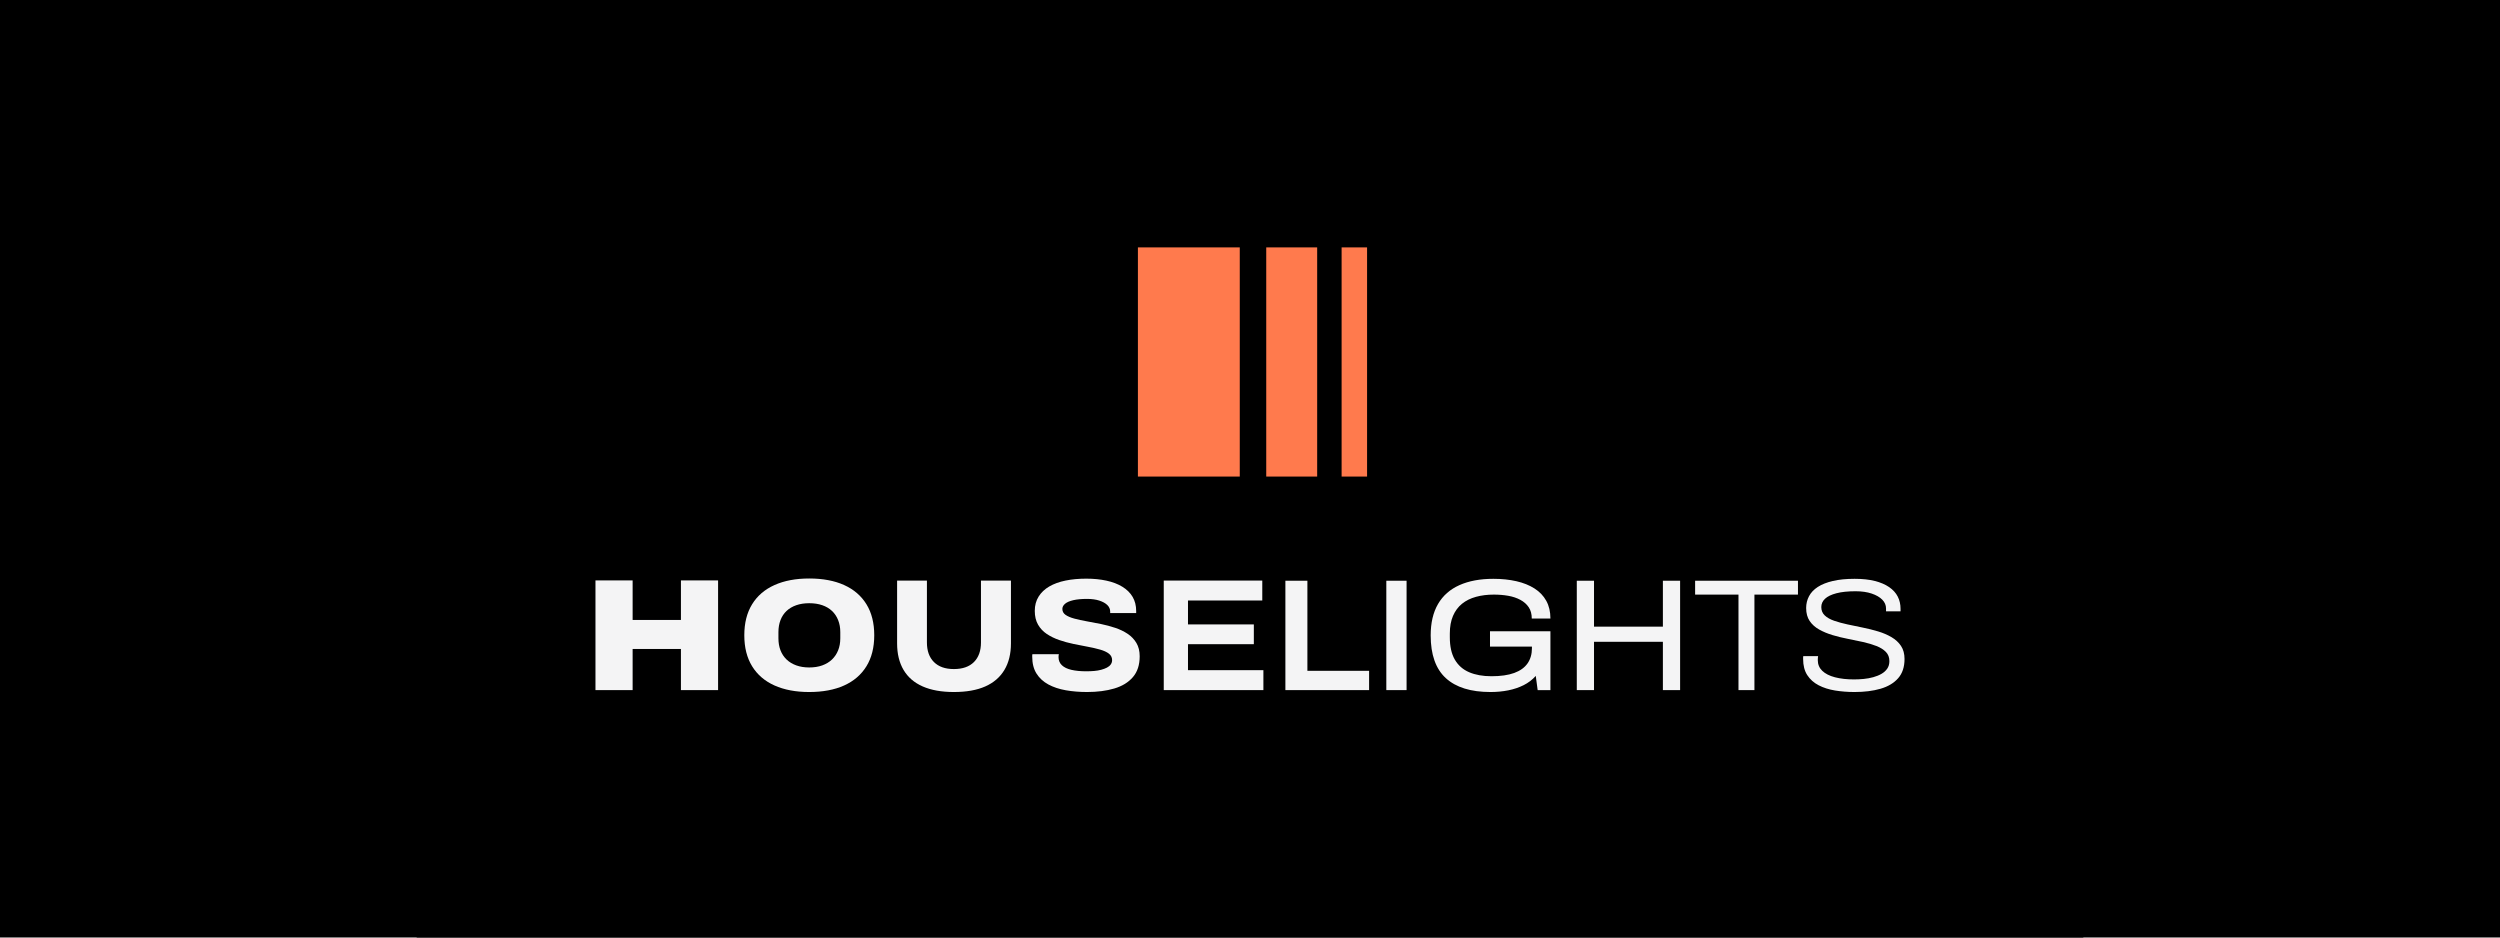
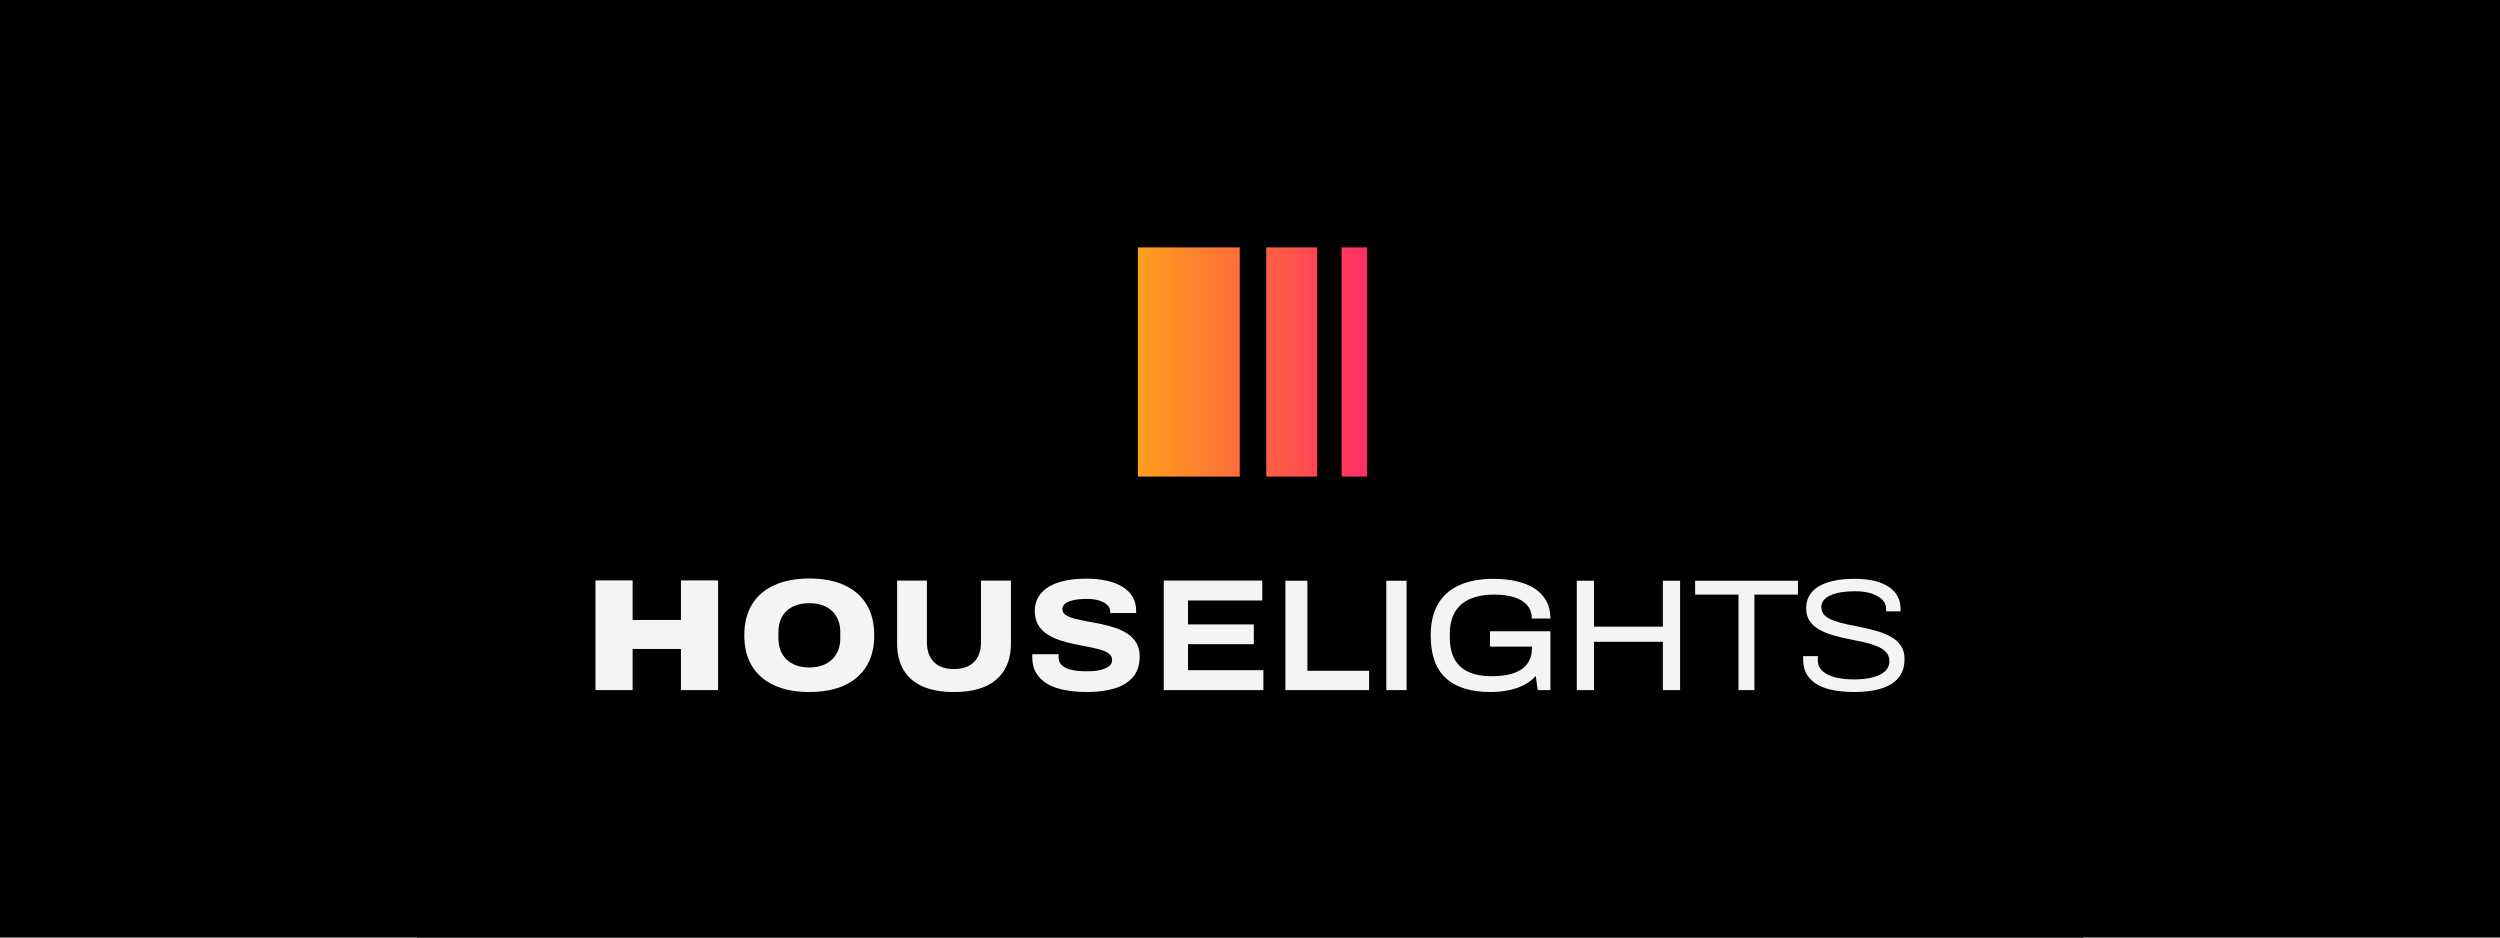
<svg xmlns="http://www.w3.org/2000/svg" viewBox="0 0 1280 480" width="1280" height="480">
+   <defs>
+     <linearGradient id="ember" gradientUnits="userSpaceOnUse" x1="138.478" y1="0" x2="182.478" y2="0">
+       <stop offset="0" stop-color="#FF9F1C" />
+       <stop offset="1" stop-color="#FF2E63" />
+     </linearGradient>
+   </defs>
  <rect width="100%" height="100%" fill="#000000" />
  <g transform="translate(213.333 0) scale(2.66667)">
    <path fill="#000000" d="M0 0h320v180h-320z" />
-     <path fill="#FF7A4D" d="M138.478 47.5h19.556v44h-19.556z" />
-     <path fill="#FF7A4D" d="M163.118 47.5h9.778v44h-9.778z" />
-     <path fill="#FF7A4D" d="M177.589 47.5h4.889v44h-4.889z" />
+     <path fill="url(#ember)" d="M138.478 47.5h19.556v44h-19.556z" />
+     <path fill="url(#ember)" d="M163.118 47.5h9.778v44h-9.778z" />
+     <path fill="url(#ember)" d="M177.589 47.5h4.889v44h-4.889z" />
    <path fill="#F4F4F5" d="M34.331 132.5V111.439H41.464V119.031H50.739V111.439H57.872V132.5H50.739V124.602H41.464V132.5Z" />
    <path fill="#F4F4F5" d="M75.366 132.867Q71.509 132.867 68.708 131.612Q65.907 130.357 64.407 127.923Q62.907 125.49 62.907 121.969Q62.907 118.449 64.407 116.015Q65.907 113.582 68.708 112.327Q71.509 111.071 75.366 111.071Q79.285 111.071 82.07 112.327Q84.856 113.582 86.356 116.015Q87.856 118.449 87.856 121.969Q87.856 125.49 86.356 127.923Q84.856 130.357 82.07 131.612Q79.285 132.867 75.366 132.867ZM75.366 128.153Q76.775 128.153 77.877 127.755Q78.979 127.357 79.744 126.622Q80.509 125.888 80.922 124.862Q81.336 123.837 81.336 122.551V121.357Q81.336 120.102 80.922 119.061Q80.509 118.02 79.744 117.301Q78.979 116.582 77.877 116.199Q76.775 115.816 75.366 115.816Q73.989 115.816 72.887 116.199Q71.785 116.582 71.019 117.301Q70.254 118.02 69.856 119.061Q69.458 120.102 69.458 121.357V122.551Q69.458 123.837 69.856 124.862Q70.254 125.888 71.019 126.622Q71.785 127.357 72.887 127.755Q73.989 128.153 75.366 128.153Z" />
    <path fill="#F4F4F5" d="M103.142 132.867Q99.591 132.867 97.157 131.796Q94.723 130.724 93.483 128.628Q92.244 126.531 92.244 123.531V111.469H97.968V123.347Q97.968 125.765 99.315 127.112Q100.662 128.459 103.142 128.459Q105.652 128.459 106.999 127.112Q108.346 125.765 108.346 123.347V111.469H114.101V123.531Q114.101 126.531 112.846 128.628Q111.591 130.724 109.172 131.796Q106.754 132.867 103.142 132.867Z" />
    <path fill="#F4F4F5" d="M128.718 132.867Q126.544 132.867 124.631 132.531Q122.718 132.194 121.279 131.413Q119.84 130.633 119.014 129.332Q118.187 128.031 118.187 126.071Q118.187 125.98 118.187 125.842Q118.187 125.704 118.218 125.612H123.3Q123.269 125.704 123.254 125.857Q123.238 126.01 123.238 126.163Q123.238 127.112 123.881 127.724Q124.524 128.337 125.718 128.612Q126.912 128.888 128.534 128.888Q129.33 128.888 130.065 128.827Q130.8 128.765 131.427 128.597Q132.055 128.429 132.529 128.184Q133.004 127.939 133.264 127.571Q133.524 127.204 133.524 126.745Q133.524 125.98 132.912 125.505Q132.3 125.031 131.228 124.724Q130.157 124.418 128.84 124.173Q127.524 123.929 126.116 123.638Q124.708 123.347 123.376 122.888Q122.044 122.429 120.988 121.724Q119.932 121.02 119.305 119.934Q118.677 118.847 118.677 117.286Q118.677 115.724 119.412 114.546Q120.146 113.367 121.463 112.602Q122.779 111.837 124.585 111.469Q126.391 111.102 128.565 111.102Q130.677 111.102 132.437 111.485Q134.197 111.867 135.483 112.648Q136.769 113.429 137.458 114.592Q138.146 115.755 138.146 117.316V117.714H133.157V117.439Q133.157 116.704 132.606 116.168Q132.055 115.633 131.06 115.311Q130.065 114.99 128.718 114.99Q127.126 114.99 126.07 115.235Q125.014 115.48 124.493 115.923Q123.973 116.367 123.973 116.918Q123.973 117.622 124.585 118.051Q125.197 118.48 126.269 118.77Q127.34 119.061 128.657 119.291Q129.973 119.52 131.381 119.811Q132.789 120.102 134.121 120.546Q135.453 120.99 136.509 121.694Q137.565 122.398 138.192 123.454Q138.82 124.51 138.82 126.01Q138.82 128.49 137.519 130.005Q136.218 131.52 133.937 132.194Q131.657 132.867 128.718 132.867Z" />
    <path fill="#F4F4F5" d="M143.44 132.5V111.469H162.358V115.296H148.093V119.888H160.736V123.684H148.093V128.673H162.572V132.5Z" />
    <path fill="#F4F4F5" d="M166.795 132.5V111.5H171.02V128.796H182.867V132.5Z" />
    <path fill="#F4F4F5" d="M186.174 132.5V111.5H190.062V132.5Z" />
    <path fill="#F4F4F5" d="M206.171 132.867Q200.508 132.867 197.6 130.204Q194.691 127.541 194.691 122Q194.691 118.388 196.1 115.969Q197.508 113.551 200.217 112.342Q202.926 111.133 206.722 111.133Q209.14 111.133 211.145 111.592Q213.151 112.051 214.62 112.985Q216.089 113.918 216.885 115.357Q217.681 116.796 217.681 118.755H214.1Q214.1 117.469 213.518 116.597Q212.936 115.724 211.911 115.173Q210.885 114.622 209.584 114.393Q208.283 114.163 206.814 114.163Q204.947 114.163 203.385 114.592Q201.824 115.02 200.707 115.923Q199.589 116.827 198.977 118.25Q198.365 119.673 198.365 121.633V122.337Q198.365 125 199.329 126.653Q200.293 128.306 202.084 129.071Q203.875 129.837 206.355 129.837Q209.018 129.837 210.732 129.209Q212.447 128.582 213.288 127.372Q214.13 126.163 214.13 124.449V124.143H206.079V121.204H217.681V132.5H215.232L214.865 129.776Q213.885 130.878 212.538 131.551Q211.191 132.224 209.584 132.546Q207.977 132.867 206.171 132.867Z" />
    <path fill="#F4F4F5" d="M222.744 132.5V111.5H226.05V120.316H239.274V111.5H242.58V132.5H239.274V123.224H226.05V132.5Z" />
    <path fill="#F4F4F5" d="M253.789 132.5V114.163H245.463V111.5H265.208V114.163H256.85V132.5Z" />
    <path fill="#F4F4F5" d="M276.057 132.867Q274.128 132.867 272.337 132.577Q270.547 132.286 269.169 131.566Q267.791 130.847 266.995 129.622Q266.2 128.398 266.2 126.531Q266.2 126.347 266.2 126.209Q266.2 126.071 266.23 125.98H269.077Q269.047 126.102 269.031 126.301Q269.016 126.5 269.016 126.745Q269.016 127.969 269.873 128.796Q270.73 129.622 272.307 130.036Q273.883 130.449 275.965 130.449Q276.883 130.449 277.832 130.357Q278.781 130.265 279.669 130.02Q280.557 129.776 281.245 129.378Q281.934 128.98 282.348 128.383Q282.761 127.786 282.761 126.929Q282.761 125.857 282.087 125.168Q281.414 124.48 280.281 124.036Q279.149 123.592 277.725 123.27Q276.302 122.949 274.786 122.658Q273.271 122.367 271.848 121.939Q270.424 121.51 269.276 120.867Q268.128 120.224 267.455 119.23Q266.781 118.235 266.781 116.735Q266.781 115.51 267.332 114.469Q267.883 113.429 269.016 112.694Q270.149 111.959 271.909 111.546Q273.669 111.133 276.087 111.133Q278.322 111.133 279.96 111.546Q281.598 111.959 282.715 112.724Q283.832 113.49 284.368 114.546Q284.904 115.602 284.904 116.888V117.378H282.118V116.827Q282.118 115.878 281.399 115.143Q280.679 114.408 279.363 113.964Q278.047 113.52 276.271 113.52Q274.067 113.52 272.598 113.903Q271.128 114.286 270.409 114.959Q269.689 115.633 269.689 116.551Q269.689 117.531 270.348 118.158Q271.006 118.786 272.154 119.184Q273.302 119.582 274.725 119.888Q276.149 120.194 277.664 120.5Q279.179 120.806 280.603 121.235Q282.026 121.663 283.174 122.337Q284.322 123.01 284.995 124.02Q285.669 125.031 285.669 126.531Q285.669 128.827 284.444 130.219Q283.22 131.612 281.062 132.24Q278.904 132.867 276.057 132.867Z" />
  </g>
</svg>
